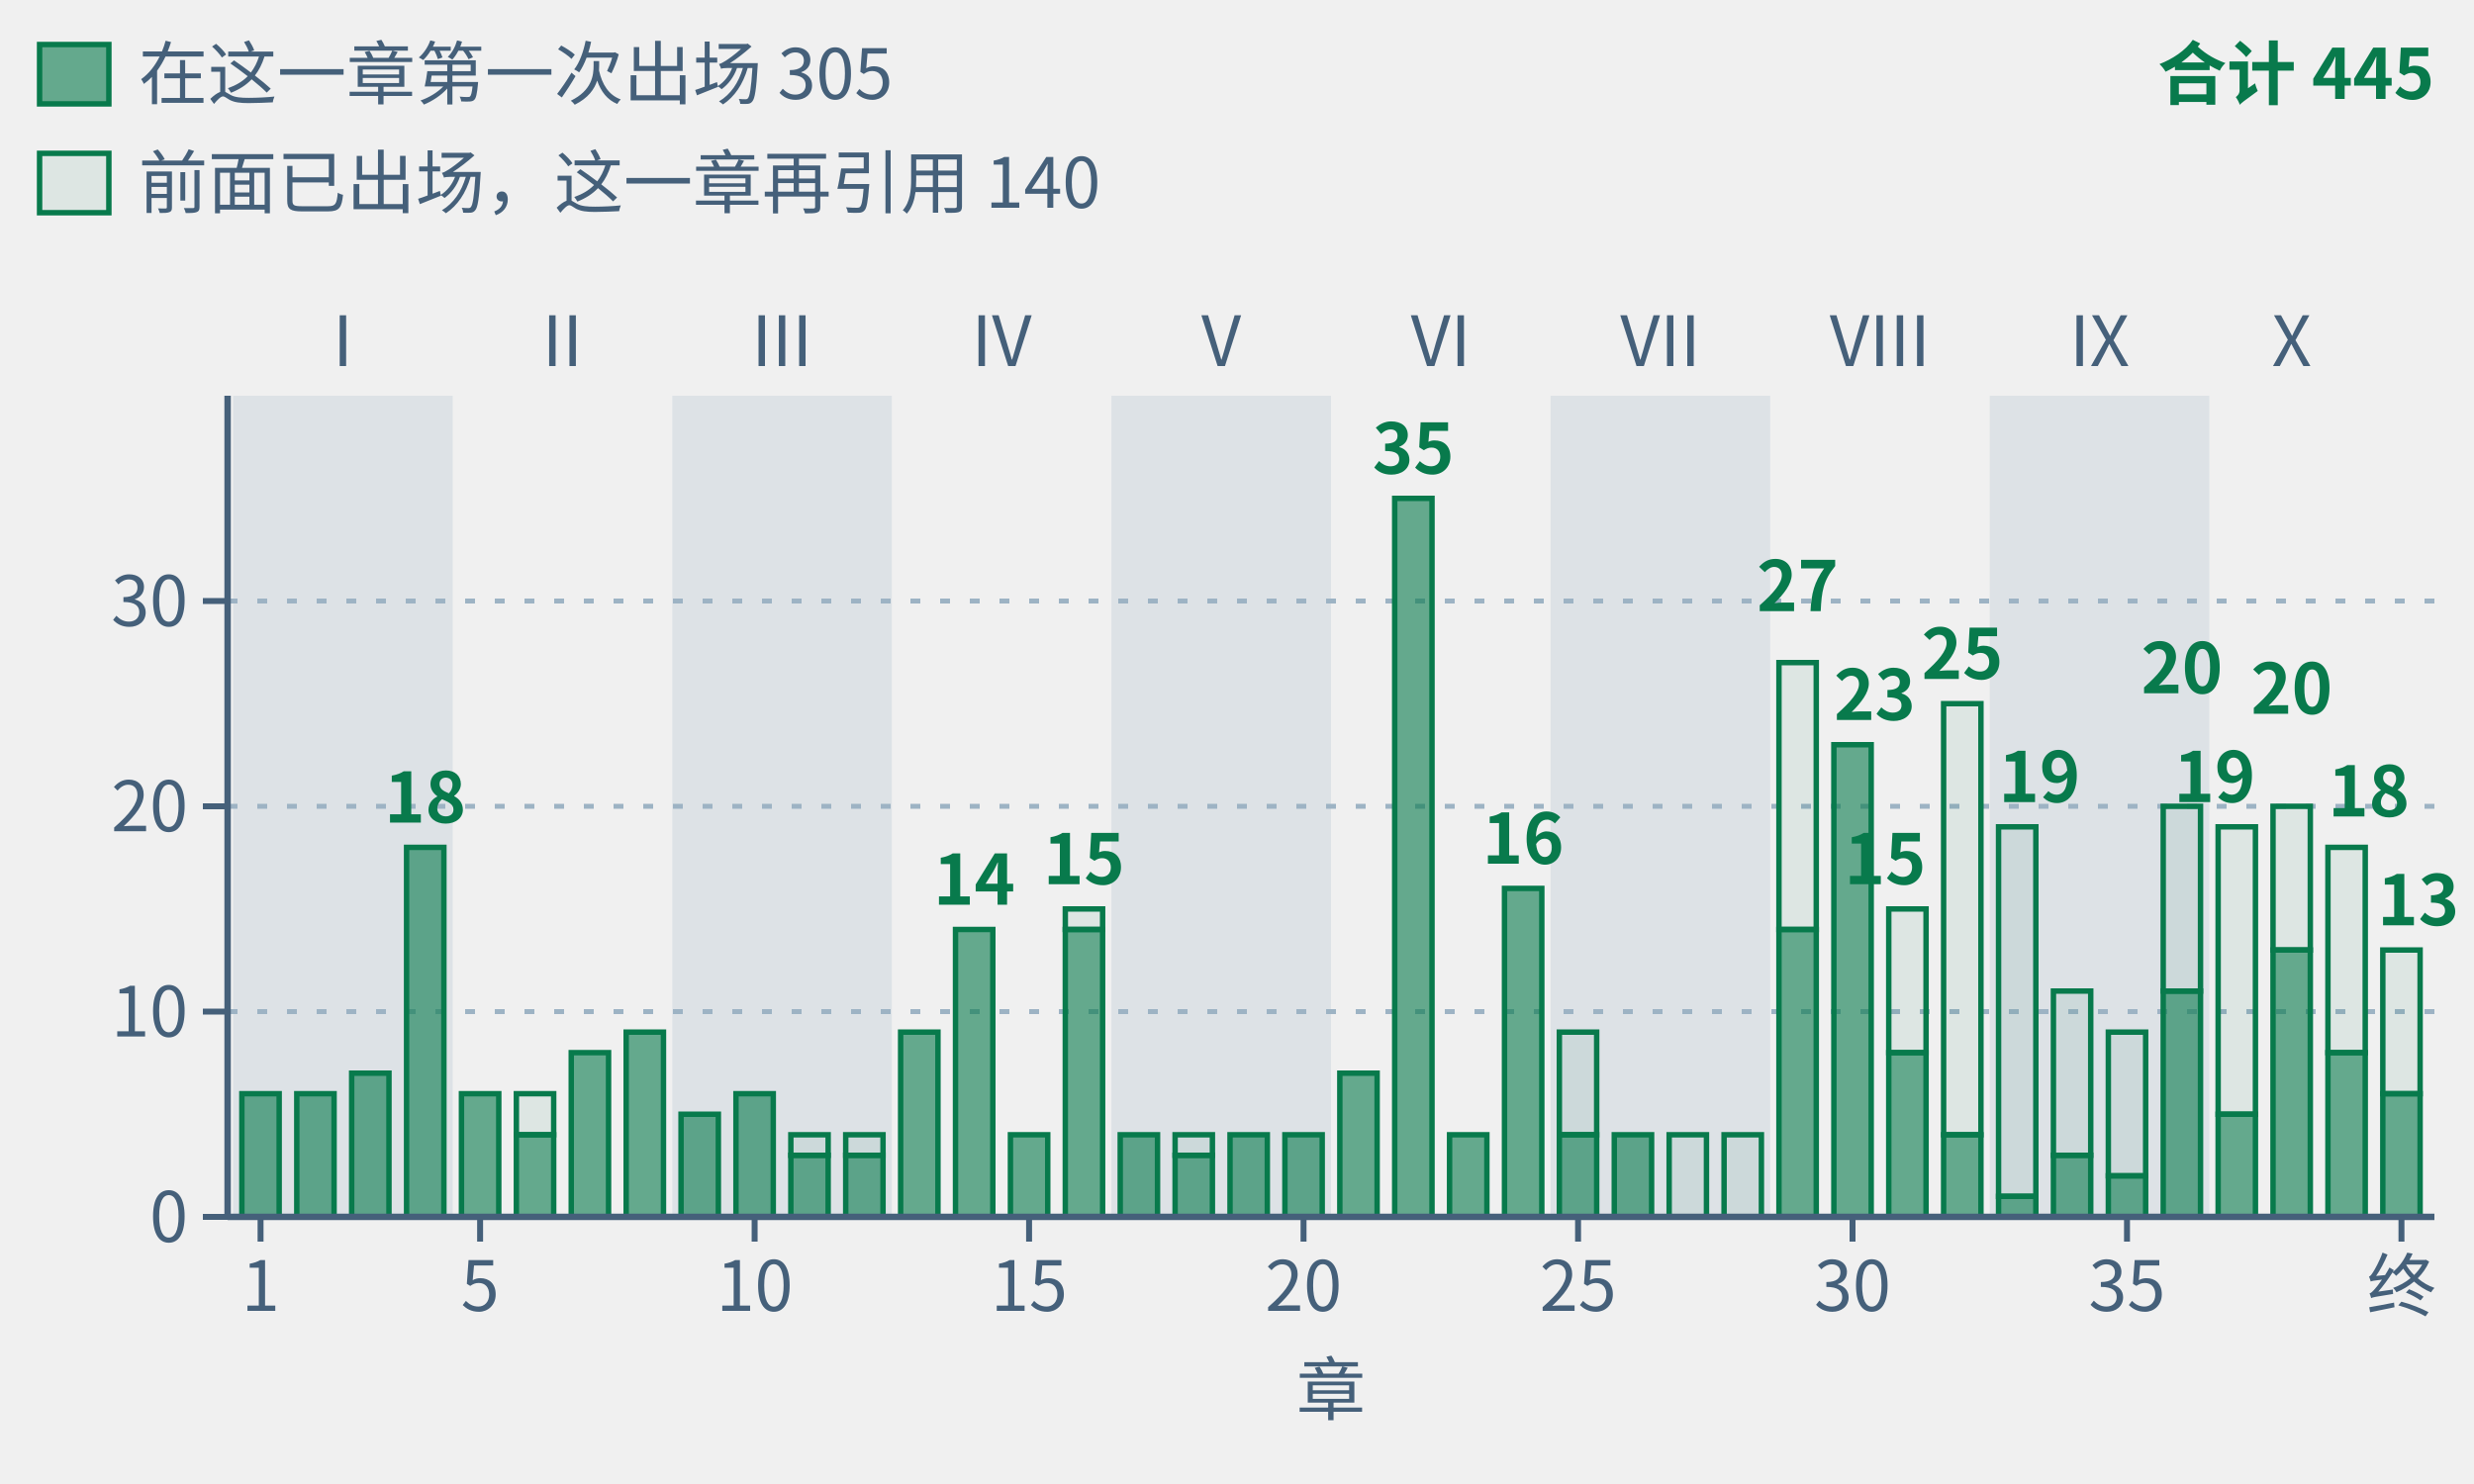
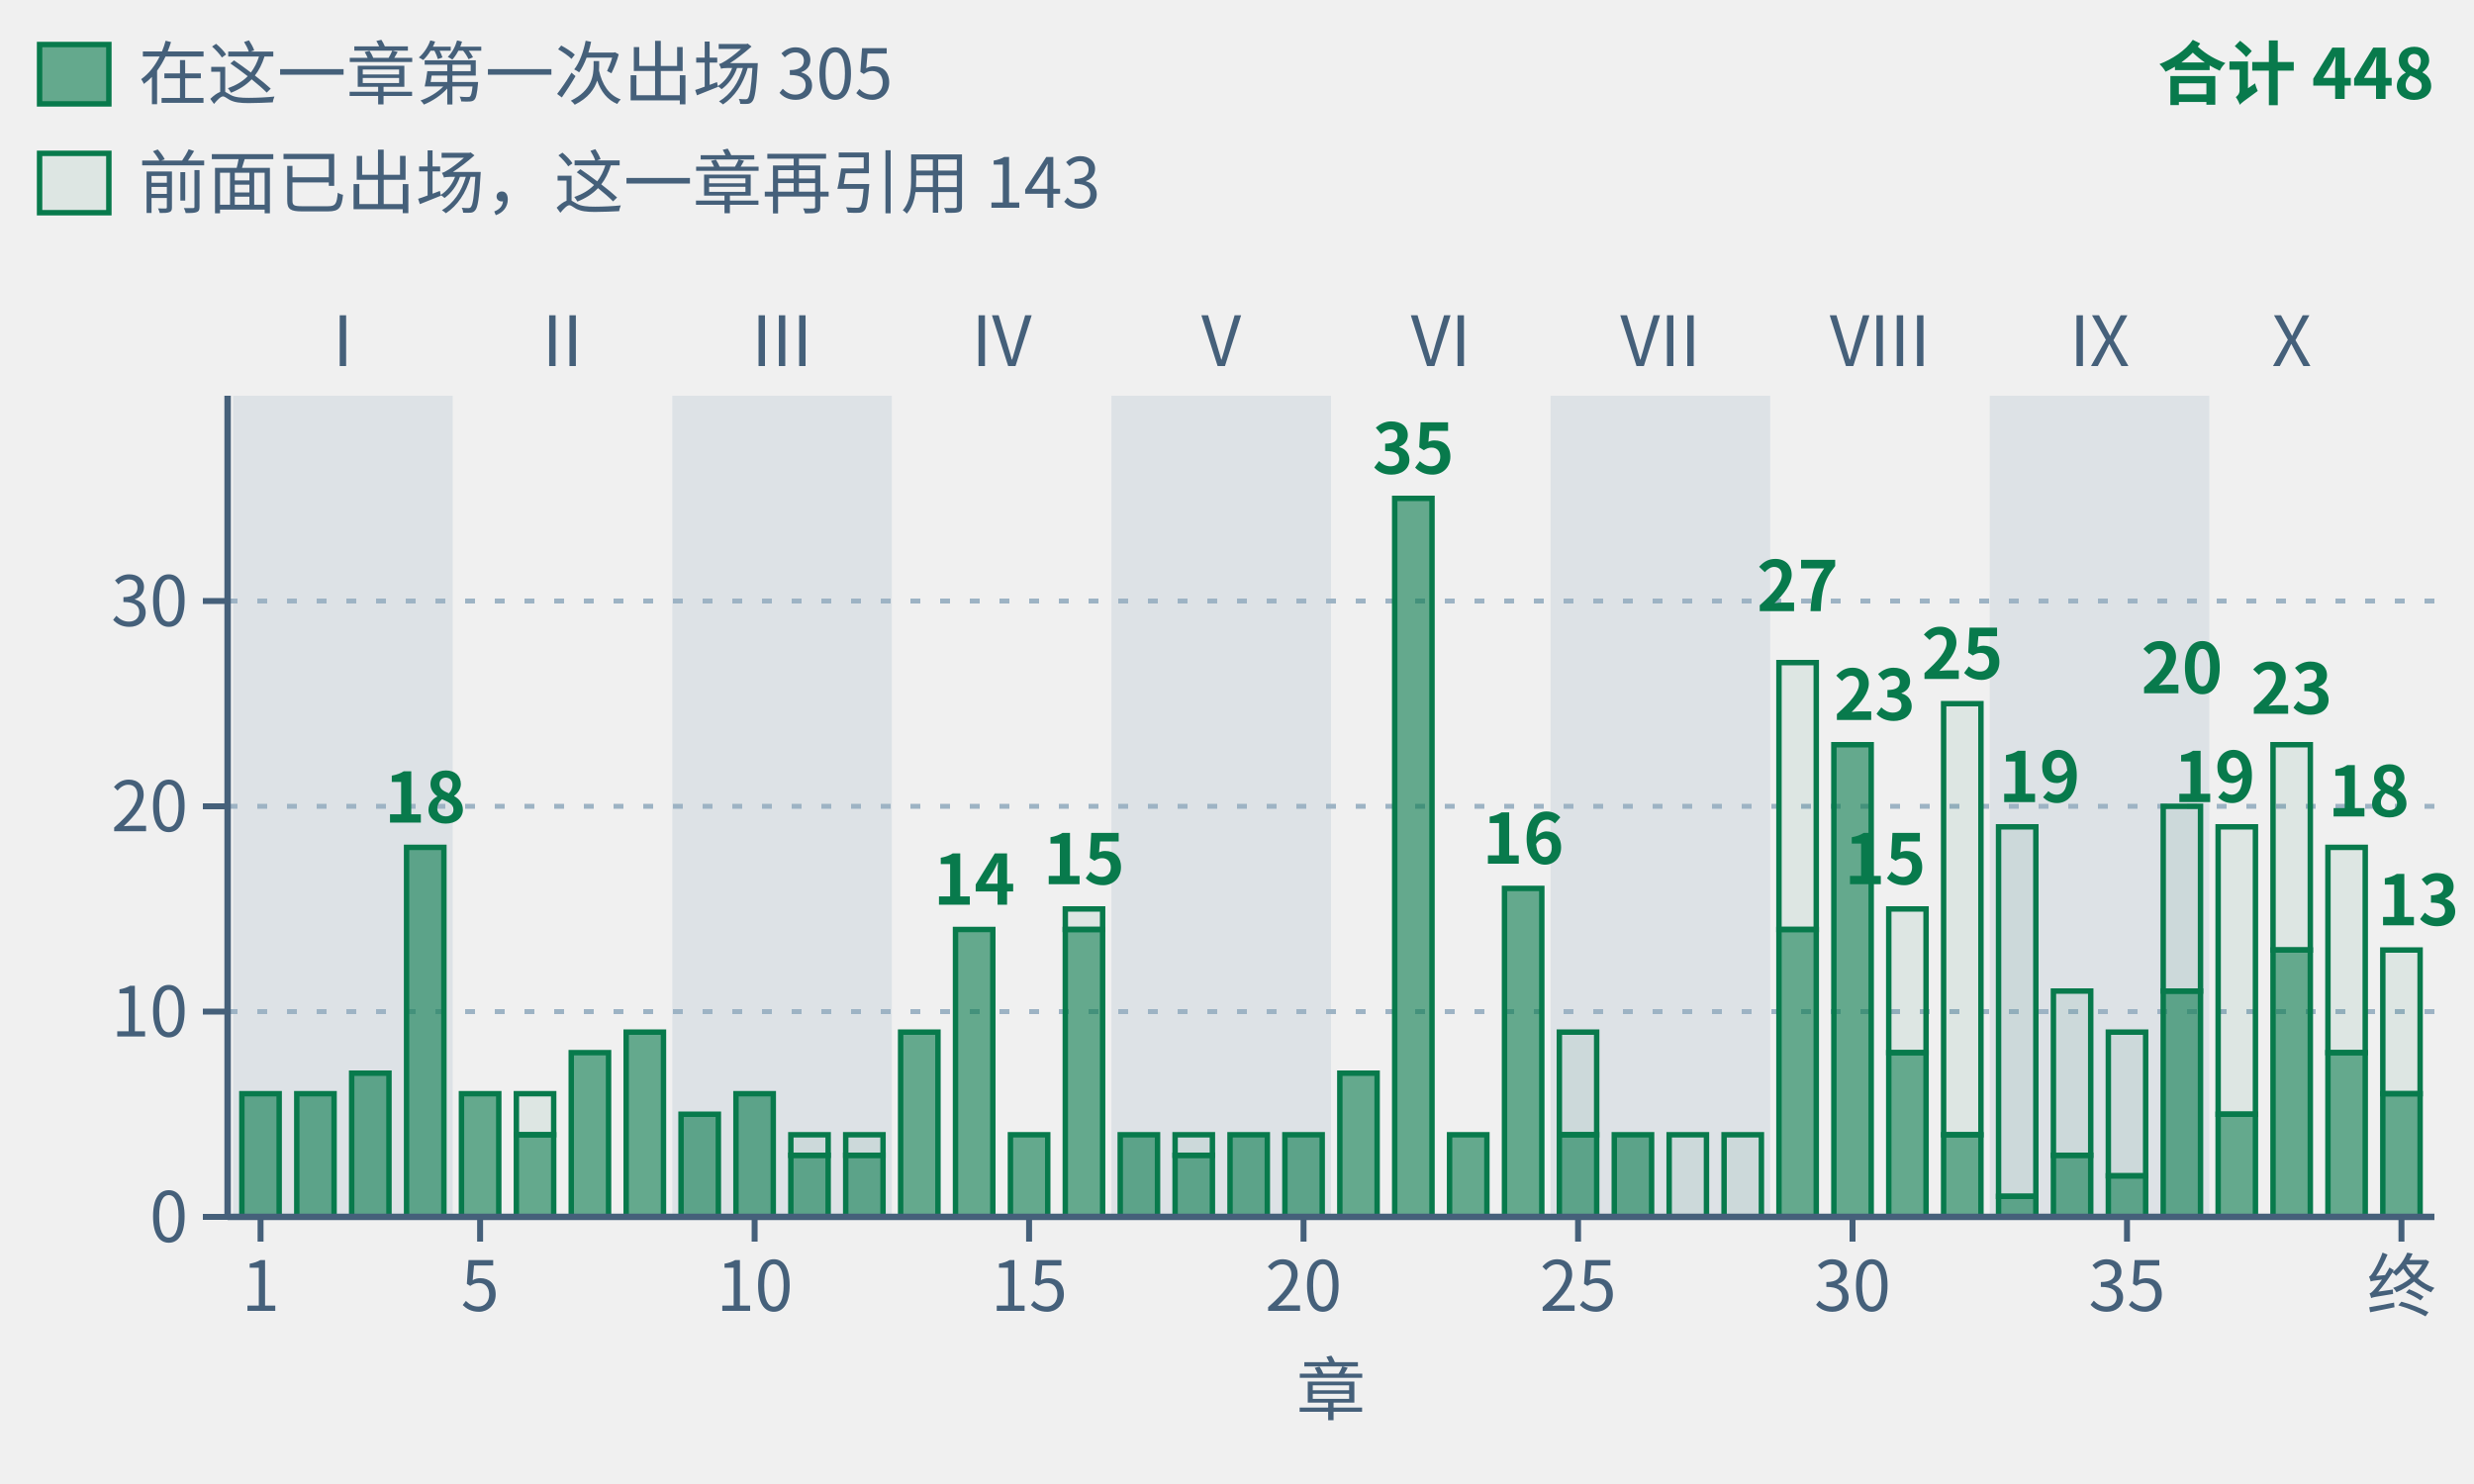
- <svg xmlns="http://www.w3.org/2000/svg" class="tr-fig" data-tr-fig="appc-theorems-by-chapter" data-lang="zh" viewBox="0 0 500 300" width="500" height="300" font-family="'Noto Sans SC', 'Noto Sans CJK SC', 'Source Sans 3', 'PingFang SC', 'Microsoft YaHei', system-ui, sans-serif" role="img" aria-label="按阅读顺序排列的 40 根绿色柱子，按部分组；各柱数该主章环境头引用的唯一冻结定理，子页面并入主章。合计 445 次，实心下段为本章首次出现的 305 条，空心上段为此前出现过的 140 条。跨主章复用重复计数。">
+ <svg xmlns="http://www.w3.org/2000/svg" class="tr-fig" data-tr-fig="appc-theorems-by-chapter" data-lang="zh" viewBox="0 0 500 300" width="500" height="300" font-family="'Noto Sans SC', 'Noto Sans CJK SC', 'Source Sans 3', 'PingFang SC', 'Microsoft YaHei', system-ui, sans-serif" role="img" aria-label="按阅读顺序排列的 40 根绿色柱子，按部分组；各柱数该主章环境头引用的唯一冻结定理，子页面并入主章。合计 448 次，实心下段为本章首次出现的 305 条，空心上段为此前出现过的 143 条。跨主章复用重复计数。">
  <style>.ts-ink{stroke:#0b1622}.tf-ink{fill:#0b1622}.ts-dim{stroke:#45607a}.tf-dim{fill:#45607a}.ts-faint{stroke:#9db3c4}.tf-faint{fill:#9db3c4}.ts-edge{stroke:#b9d0dd}.tf-edge{fill:#b9d0dd}.ts-hot{stroke:#5f9bb5}.tf-hot{fill:#5f9bb5}.ts-bg{stroke:#ffffff}.tf-bg{fill:#ffffff}.ts-panel{stroke:#eef5f9}.tf-panel{fill:#eef5f9}.ts-sheet{stroke:#f7fbfd}.tf-sheet{fill:#f7fbfd}.ts-cyan{stroke:#007c8a}.tf-cyan{fill:#007c8a}.ts-magenta{stroke:#b0128f}.tf-magenta{fill:#b0128f}.ts-amber{stroke:#946200}.tf-amber{fill:#946200}.ts-violet{stroke:#5a45c8}.tf-violet{fill:#5a45c8}.ts-ok{stroke:#087a4c}.tf-ok{fill:#087a4c}.ts-warn{stroke:#c21f3a}.tf-warn{fill:#c21f3a}.ts-blue{stroke:#1d5fd0}.tf-blue{fill:#1d5fd0}.ts-orange{stroke:#b85410}.tf-orange{fill:#b85410}.ts-sigma{stroke:#28405a}.tf-sigma{fill:#28405a}@media (prefers-color-scheme:dark){.ts-ink{stroke:#d4efff}.tf-ink{fill:#d4efff}.ts-dim{stroke:#6f8ea5}.tf-dim{fill:#6f8ea5}.ts-faint{stroke:#34506a}.tf-faint{fill:#34506a}.ts-edge{stroke:#143049}.tf-edge{fill:#143049}.ts-hot{stroke:#1f5d7c}.tf-hot{fill:#1f5d7c}.ts-bg{stroke:#03060c}.tf-bg{fill:#03060c}.ts-panel{stroke:#07101b}.tf-panel{fill:#07101b}.ts-sheet{stroke:#050c16}.tf-sheet{fill:#050c16}.ts-cyan{stroke:#19f0ff}.tf-cyan{fill:#19f0ff}.ts-magenta{stroke:#ff2fd0}.tf-magenta{fill:#ff2fd0}.ts-amber{stroke:#ffc83d}.tf-amber{fill:#ffc83d}.ts-violet{stroke:#9d8cff}.tf-violet{fill:#9d8cff}.ts-ok{stroke:#46ffb2}.tf-ok{fill:#46ffb2}.ts-warn{stroke:#ff5064}.tf-warn{fill:#ff5064}.ts-blue{stroke:#2a7bff}.tf-blue{fill:#2a7bff}.ts-orange{stroke:#ff8a3c}.tf-orange{fill:#ff8a3c}.ts-sigma{stroke:#cfe3ff}.tf-sigma{fill:#cfe3ff}}</style>
  <rect x="47.11" y="80" width="44.38" height="166" class="tf-faint" fill-opacity="0.22" />
  <text class="tf-dim" x="69.3" y="74" font-size="14" text-anchor="middle">I</text>
  <text class="tf-dim" x="113.68" y="74" font-size="14" text-anchor="middle">II</text>
  <rect x="135.87" y="80" width="44.38" height="166" class="tf-faint" fill-opacity="0.22" />
  <text class="tf-dim" x="158.05" y="74" font-size="14" text-anchor="middle">III</text>
  <text class="tf-dim" x="202.43" y="74" font-size="14" text-anchor="middle">IV</text>
  <rect x="224.62" y="80" width="44.38" height="166" class="tf-faint" fill-opacity="0.22" />
  <text class="tf-dim" x="246.81" y="74" font-size="14" text-anchor="middle">V</text>
  <text class="tf-dim" x="291.19" y="74" font-size="14" text-anchor="middle">VI</text>
  <rect x="313.38" y="80" width="44.38" height="166" class="tf-faint" fill-opacity="0.22" />
  <text class="tf-dim" x="335.57" y="74" font-size="14" text-anchor="middle">VII</text>
  <text class="tf-dim" x="379.95" y="74" font-size="14" text-anchor="middle">VIII</text>
  <rect x="402.13" y="80" width="44.38" height="166" class="tf-faint" fill-opacity="0.22" />
  <text class="tf-dim" x="424.32" y="74" font-size="14" text-anchor="middle">IX</text>
  <text class="tf-dim" x="463.15" y="74" font-size="14" text-anchor="middle">X</text>
  <line x1="46" y1="204.5" x2="492" y2="204.5" class="ts-faint" stroke-width="1" stroke-dasharray="2 4" fill="none" />
  <line x1="46" y1="163" x2="492" y2="163" class="ts-faint" stroke-width="1" stroke-dasharray="2 4" fill="none" />
  <line x1="46" y1="121.5" x2="492" y2="121.5" class="ts-faint" stroke-width="1" stroke-dasharray="2 4" fill="none" />
  <rect x="48.88" y="221.1" width="7.54" height="24.9" class="ts-ok tf-ok" stroke-width="1.1" fill-opacity="0.6" />
  <rect x="59.98" y="221.1" width="7.54" height="24.9" class="ts-ok tf-ok" stroke-width="1.1" fill-opacity="0.6" />
  <rect x="71.07" y="216.95" width="7.54" height="29.05" class="ts-ok tf-ok" stroke-width="1.1" fill-opacity="0.6" />
  <rect x="82.17" y="171.3" width="7.54" height="74.7" class="ts-ok tf-ok" stroke-width="1.1" fill-opacity="0.6" />
  <rect x="93.26" y="221.1" width="7.54" height="24.9" class="ts-ok tf-ok" stroke-width="1.1" fill-opacity="0.6" />
  <rect x="104.36" y="221.1" width="7.54" height="8.3" class="ts-ok tf-ok" stroke-width="1.1" fill-opacity="0.08" />
  <rect x="104.36" y="229.4" width="7.54" height="16.6" class="ts-ok tf-ok" stroke-width="1.1" fill-opacity="0.6" />
  <rect x="115.45" y="212.8" width="7.54" height="33.2" class="ts-ok tf-ok" stroke-width="1.1" fill-opacity="0.6" />
  <rect x="126.55" y="208.65" width="7.54" height="37.35" class="ts-ok tf-ok" stroke-width="1.1" fill-opacity="0.6" />
  <rect x="137.64" y="225.25" width="7.54" height="20.75" class="ts-ok tf-ok" stroke-width="1.1" fill-opacity="0.6" />
  <rect x="148.74" y="221.1" width="7.54" height="24.9" class="ts-ok tf-ok" stroke-width="1.1" fill-opacity="0.6" />
  <rect x="159.83" y="229.4" width="7.54" height="4.15" class="ts-ok tf-ok" stroke-width="1.1" fill-opacity="0.08" />
  <rect x="159.83" y="233.55" width="7.54" height="12.45" class="ts-ok tf-ok" stroke-width="1.1" fill-opacity="0.6" />
  <rect x="170.92" y="229.4" width="7.54" height="4.15" class="ts-ok tf-ok" stroke-width="1.1" fill-opacity="0.08" />
  <rect x="170.92" y="233.55" width="7.54" height="12.45" class="ts-ok tf-ok" stroke-width="1.1" fill-opacity="0.6" />
  <rect x="182.02" y="208.65" width="7.54" height="37.35" class="ts-ok tf-ok" stroke-width="1.1" fill-opacity="0.6" />
  <rect x="193.11" y="187.9" width="7.54" height="58.1" class="ts-ok tf-ok" stroke-width="1.1" fill-opacity="0.6" />
  <rect x="204.21" y="229.4" width="7.54" height="16.6" class="ts-ok tf-ok" stroke-width="1.1" fill-opacity="0.6" />
  <rect x="215.3" y="183.75" width="7.54" height="4.15" class="ts-ok tf-ok" stroke-width="1.1" fill-opacity="0.08" />
  <rect x="215.3" y="187.9" width="7.54" height="58.1" class="ts-ok tf-ok" stroke-width="1.1" fill-opacity="0.6" />
  <rect x="226.4" y="229.4" width="7.54" height="16.6" class="ts-ok tf-ok" stroke-width="1.1" fill-opacity="0.6" />
  <rect x="237.49" y="229.4" width="7.54" height="4.15" class="ts-ok tf-ok" stroke-width="1.1" fill-opacity="0.08" />
  <rect x="237.49" y="233.55" width="7.54" height="12.45" class="ts-ok tf-ok" stroke-width="1.1" fill-opacity="0.6" />
  <rect x="248.59" y="229.4" width="7.54" height="16.6" class="ts-ok tf-ok" stroke-width="1.1" fill-opacity="0.6" />
  <rect x="259.68" y="229.4" width="7.54" height="16.6" class="ts-ok tf-ok" stroke-width="1.1" fill-opacity="0.6" />
  <rect x="270.78" y="216.95" width="7.54" height="29.05" class="ts-ok tf-ok" stroke-width="1.1" fill-opacity="0.6" />
  <rect x="281.87" y="100.75" width="7.54" height="145.25" class="ts-ok tf-ok" stroke-width="1.1" fill-opacity="0.6" />
  <rect x="292.96" y="229.4" width="7.54" height="16.6" class="ts-ok tf-ok" stroke-width="1.1" fill-opacity="0.6" />
  <rect x="304.06" y="179.6" width="7.54" height="66.4" class="ts-ok tf-ok" stroke-width="1.1" fill-opacity="0.6" />
  <rect x="315.15" y="208.65" width="7.54" height="20.75" class="ts-ok tf-ok" stroke-width="1.1" fill-opacity="0.08" />
  <rect x="315.15" y="229.4" width="7.54" height="16.6" class="ts-ok tf-ok" stroke-width="1.1" fill-opacity="0.6" />
  <rect x="326.25" y="229.4" width="7.54" height="16.6" class="ts-ok tf-ok" stroke-width="1.1" fill-opacity="0.6" />
  <rect x="337.34" y="229.4" width="7.54" height="16.6" class="ts-ok tf-ok" stroke-width="1.1" fill-opacity="0.08" />
  <rect x="348.44" y="229.4" width="7.54" height="16.6" class="ts-ok tf-ok" stroke-width="1.1" fill-opacity="0.08" />
  <rect x="359.53" y="133.95" width="7.54" height="53.95" class="ts-ok tf-ok" stroke-width="1.1" fill-opacity="0.08" />
  <rect x="359.53" y="187.9" width="7.54" height="58.1" class="ts-ok tf-ok" stroke-width="1.1" fill-opacity="0.6" />
  <rect x="370.63" y="150.55" width="7.54" height="95.45" class="ts-ok tf-ok" stroke-width="1.1" fill-opacity="0.6" />
  <rect x="381.72" y="183.75" width="7.54" height="29.05" class="ts-ok tf-ok" stroke-width="1.1" fill-opacity="0.08" />
  <rect x="381.72" y="212.8" width="7.54" height="33.2" class="ts-ok tf-ok" stroke-width="1.1" fill-opacity="0.6" />
  <rect x="392.81" y="142.25" width="7.54" height="87.15" class="ts-ok tf-ok" stroke-width="1.1" fill-opacity="0.08" />
  <rect x="392.81" y="229.4" width="7.54" height="16.6" class="ts-ok tf-ok" stroke-width="1.1" fill-opacity="0.6" />
  <rect x="403.91" y="167.15" width="7.54" height="74.7" class="ts-ok tf-ok" stroke-width="1.1" fill-opacity="0.08" />
  <rect x="403.91" y="241.85" width="7.54" height="4.15" class="ts-ok tf-ok" stroke-width="1.1" fill-opacity="0.6" />
  <rect x="415" y="200.35" width="7.54" height="33.2" class="ts-ok tf-ok" stroke-width="1.1" fill-opacity="0.08" />
  <rect x="415" y="233.55" width="7.54" height="12.45" class="ts-ok tf-ok" stroke-width="1.1" fill-opacity="0.6" />
  <rect x="426.1" y="208.65" width="7.54" height="29.05" class="ts-ok tf-ok" stroke-width="1.1" fill-opacity="0.08" />
  <rect x="426.1" y="237.7" width="7.54" height="8.3" class="ts-ok tf-ok" stroke-width="1.1" fill-opacity="0.6" />
  <rect x="437.19" y="163" width="7.54" height="37.35" class="ts-ok tf-ok" stroke-width="1.1" fill-opacity="0.08" />
  <rect x="437.19" y="200.35" width="7.54" height="45.65" class="ts-ok tf-ok" stroke-width="1.1" fill-opacity="0.6" />
  <rect x="448.29" y="167.15" width="7.54" height="58.1" class="ts-ok tf-ok" stroke-width="1.1" fill-opacity="0.08" />
  <rect x="448.29" y="225.25" width="7.54" height="20.75" class="ts-ok tf-ok" stroke-width="1.1" fill-opacity="0.6" />
-   <rect x="459.38" y="163" width="7.54" height="29.05" class="ts-ok tf-ok" stroke-width="1.1" fill-opacity="0.08" />
+   <rect x="459.38" y="150.55" width="7.54" height="41.5" class="ts-ok tf-ok" stroke-width="1.1" fill-opacity="0.08" />
  <rect x="459.38" y="192.05" width="7.54" height="53.95" class="ts-ok tf-ok" stroke-width="1.1" fill-opacity="0.6" />
  <rect x="470.48" y="171.3" width="7.54" height="41.5" class="ts-ok tf-ok" stroke-width="1.1" fill-opacity="0.08" />
  <rect x="470.48" y="212.8" width="7.54" height="33.2" class="ts-ok tf-ok" stroke-width="1.1" fill-opacity="0.6" />
  <rect x="481.57" y="192.05" width="7.54" height="29.05" class="ts-ok tf-ok" stroke-width="1.1" fill-opacity="0.08" />
  <rect x="481.57" y="221.1" width="7.54" height="24.9" class="ts-ok tf-ok" stroke-width="1.1" fill-opacity="0.6" />
  <text class="tf-ok" x="85.94" y="166.3" font-size="14" text-anchor="middle" font-weight="600">18</text>
  <text class="tf-ok" x="196.89" y="182.9" font-size="14" text-anchor="middle" font-weight="600">14</text>
  <text class="tf-ok" x="219.07" y="178.75" font-size="14" text-anchor="middle" font-weight="600">15</text>
  <text class="tf-ok" x="285.64" y="95.75" font-size="14" text-anchor="middle" font-weight="600">35</text>
  <text class="tf-ok" x="307.83" y="174.6" font-size="14" text-anchor="middle" font-weight="600">16</text>
  <text class="tf-ok" x="363.3" y="123.55" font-size="14" text-anchor="middle" font-weight="600">27</text>
  <text class="tf-ok" x="370.63" y="145.55" font-size="14" font-weight="600">23</text>
  <text class="tf-ok" x="389.26" y="178.75" font-size="14" text-anchor="end" font-weight="600">15</text>
  <text class="tf-ok" x="396.59" y="137.25" font-size="14" text-anchor="middle" font-weight="600">25</text>
  <text class="tf-ok" x="403.91" y="162.15" font-size="14" font-weight="600">19</text>
  <text class="tf-ok" x="440.97" y="140.15" font-size="14" text-anchor="middle" font-weight="600">20</text>
  <text class="tf-ok" x="455.83" y="162.15" font-size="14" text-anchor="end" font-weight="600">19</text>
-   <text class="tf-ok" x="463.15" y="144.3" font-size="14" text-anchor="middle" font-weight="600">20</text>
+   <text class="tf-ok" x="463.15" y="144.3" font-size="14" text-anchor="middle" font-weight="600">23</text>
  <text class="tf-ok" x="470.48" y="165.05" font-size="14" font-weight="600">18</text>
  <text class="tf-ok" x="497" y="187.05" font-size="14" text-anchor="end" font-weight="600">13</text>
  <line x1="46" y1="246" x2="492" y2="246" class="ts-dim" stroke-width="1.3" fill="none" />
  <line x1="52.66" y1="246" x2="52.66" y2="251" class="ts-dim" stroke-width="1.2" fill="none" />
  <text class="tf-dim" x="52.66" y="265" font-size="14" text-anchor="middle">1</text>
  <line x1="97.03" y1="246" x2="97.03" y2="251" class="ts-dim" stroke-width="1.2" fill="none" />
  <text class="tf-dim" x="97.03" y="265" font-size="14" text-anchor="middle">5</text>
  <line x1="152.51" y1="246" x2="152.51" y2="251" class="ts-dim" stroke-width="1.2" fill="none" />
  <text class="tf-dim" x="152.51" y="265" font-size="14" text-anchor="middle">10</text>
  <line x1="207.98" y1="246" x2="207.98" y2="251" class="ts-dim" stroke-width="1.2" fill="none" />
  <text class="tf-dim" x="207.98" y="265" font-size="14" text-anchor="middle">15</text>
  <line x1="263.45" y1="246" x2="263.45" y2="251" class="ts-dim" stroke-width="1.2" fill="none" />
  <text class="tf-dim" x="263.45" y="265" font-size="14" text-anchor="middle">20</text>
  <line x1="318.93" y1="246" x2="318.93" y2="251" class="ts-dim" stroke-width="1.2" fill="none" />
  <text class="tf-dim" x="318.93" y="265" font-size="14" text-anchor="middle">25</text>
  <line x1="374.4" y1="246" x2="374.4" y2="251" class="ts-dim" stroke-width="1.2" fill="none" />
  <text class="tf-dim" x="374.4" y="265" font-size="14" text-anchor="middle">30</text>
  <line x1="429.87" y1="246" x2="429.87" y2="251" class="ts-dim" stroke-width="1.2" fill="none" />
  <text class="tf-dim" x="429.87" y="265" font-size="14" text-anchor="middle">35</text>
  <line x1="485.34" y1="246" x2="485.34" y2="251" class="ts-dim" stroke-width="1.2" fill="none" />
  <text class="tf-dim" x="485.34" y="265" font-size="14" text-anchor="middle">终</text>
  <text class="tf-dim" x="269" y="286" font-size="14" text-anchor="middle">章</text>
  <line x1="46" y1="80" x2="46" y2="246" class="ts-dim" stroke-width="1.3" fill="none" />
  <line x1="41" y1="246" x2="46" y2="246" class="ts-dim" stroke-width="1.2" fill="none" />
  <text class="tf-dim" x="38" y="251.04" font-size="14" text-anchor="end">0</text>
  <line x1="41" y1="204.5" x2="46" y2="204.5" class="ts-dim" stroke-width="1.2" fill="none" />
  <text class="tf-dim" x="38" y="209.54" font-size="14" text-anchor="end">10</text>
  <line x1="41" y1="163" x2="46" y2="163" class="ts-dim" stroke-width="1.2" fill="none" />
  <text class="tf-dim" x="38" y="168.04" font-size="14" text-anchor="end">20</text>
  <line x1="41" y1="121.5" x2="46" y2="121.5" class="ts-dim" stroke-width="1.2" fill="none" />
  <text class="tf-dim" x="38" y="126.54" font-size="14" text-anchor="end">30</text>
  <rect x="8" y="9" width="14" height="12" class="ts-ok tf-ok" stroke-width="1.1" fill-opacity="0.6" />
  <text class="tf-dim" x="28" y="20" font-size="14">在这一章第一次出场 305</text>
  <rect x="8" y="31" width="14" height="12" class="ts-ok tf-ok" stroke-width="1.1" fill-opacity="0.08" />
-   <text class="tf-dim" x="28" y="42" font-size="14">前面已出场，这一章再引用 140</text>
-   <text class="tf-ok" x="492" y="20" font-size="14" text-anchor="end" font-weight="600">合计 445</text>
+   <text class="tf-dim" x="28" y="42" font-size="14">前面已出场，这一章再引用 143</text>
+   <text class="tf-ok" x="492" y="20" font-size="14" text-anchor="end" font-weight="600">合计 448</text>
</svg>
